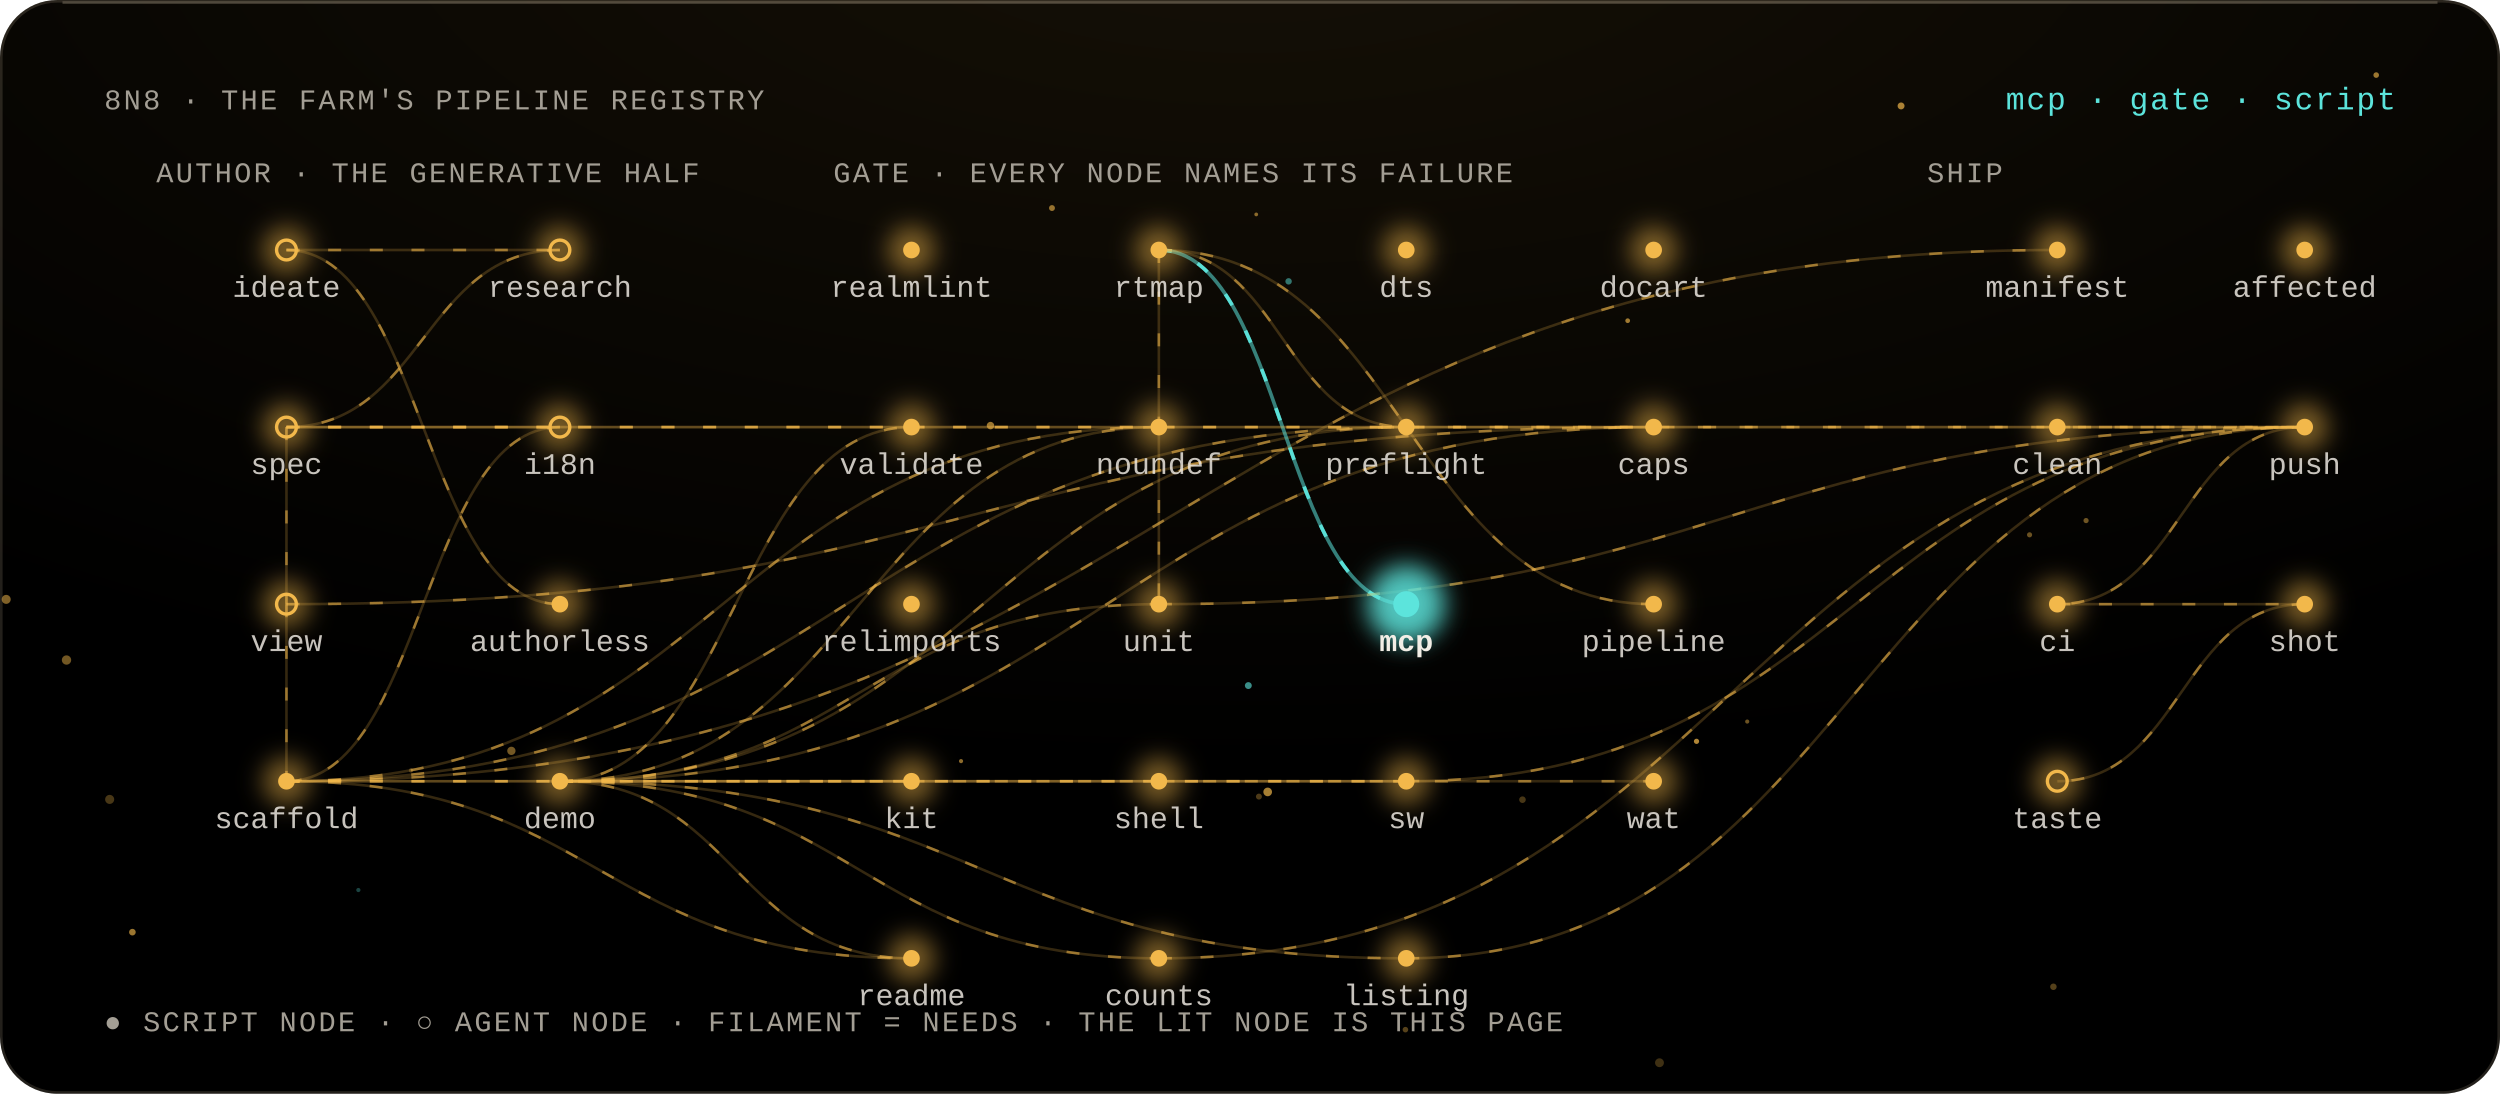
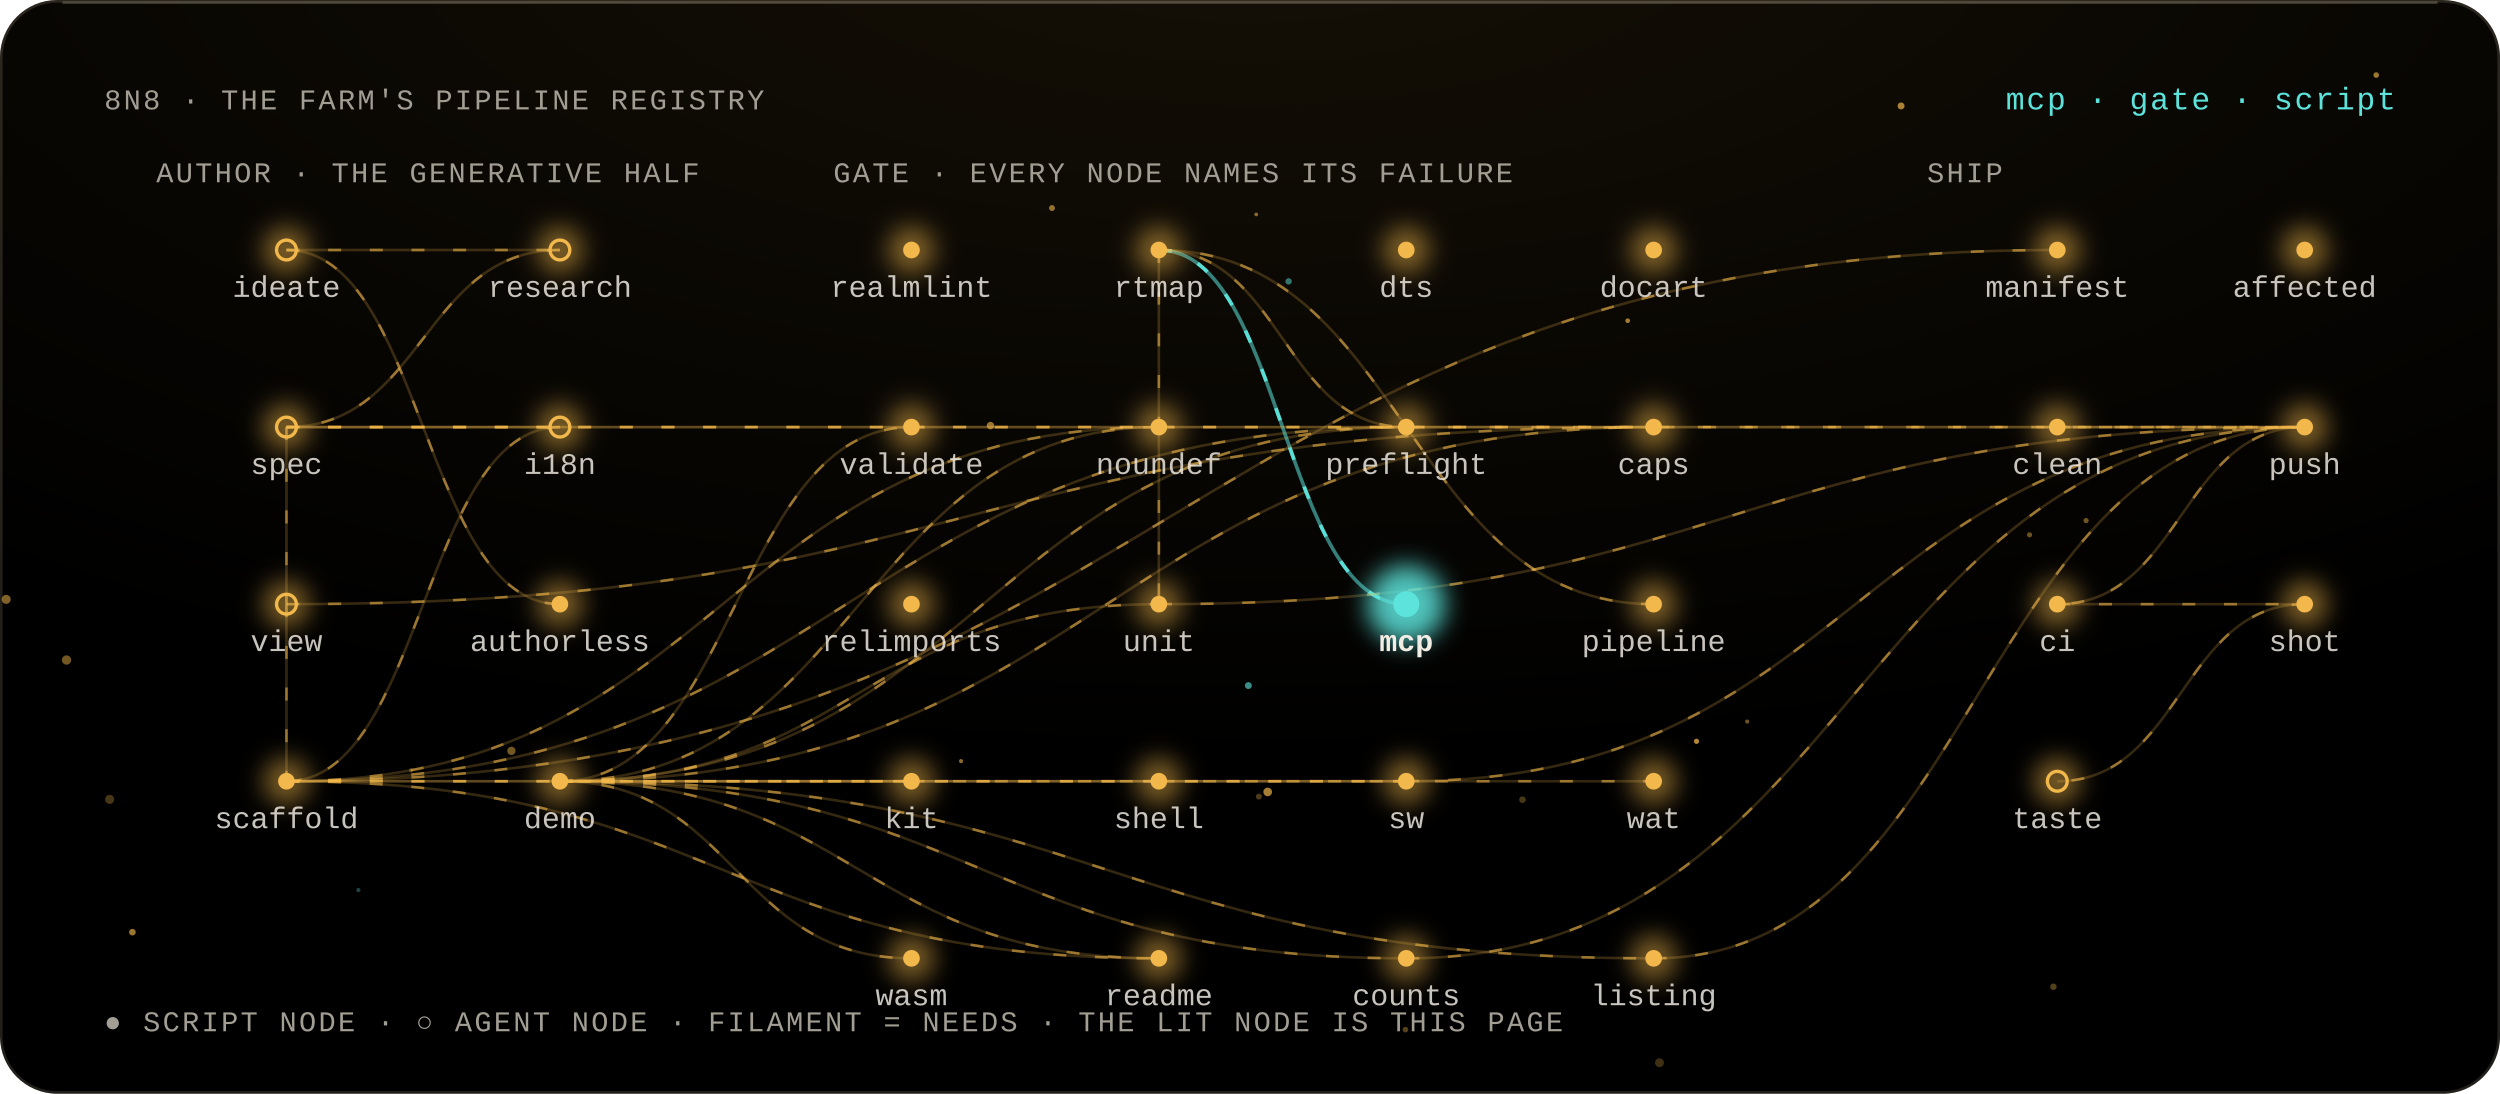
<svg xmlns="http://www.w3.org/2000/svg" viewBox="0 0 960 420" width="960" height="420" role="img" aria-labelledby="t">
  <style>
  text { font-family: 'Geist Mono', ui-monospace, 'Liberation Mono', Menlo, monospace; fill: #F2EEE6; }
  .m { fill: #A39E94; font-size: 11px; letter-spacing: .08em; }
  .l { font-size: 11.5px; }
  .h { font-size: 12px; fill: #5CE4DC; letter-spacing: .06em; }
  .flow { stroke-dasharray: 5 11; animation: flow 3s linear infinite; }
  @keyframes flow { to { stroke-dashoffset: -32; } }
  .breathe { animation: breathe 4.2s ease-in-out infinite; }
  @keyframes breathe { 50% { opacity: .38; } }
  .beat { animation: beat 2.6s ease-in-out infinite; transform-box: fill-box; transform-origin: center; }
  @keyframes beat { 50% { opacity: .55; transform: scale(1.35); } }
  .spin { transform-box: fill-box; transform-origin: center; animation: spin 48s linear infinite; }
  .spin-r { transform-box: fill-box; transform-origin: center; animation: spin 64s linear infinite reverse; }
  @keyframes spin { to { transform: rotate(360deg); } }
  @media (prefers-reduced-motion: reduce) { * { animation: none !important; } }
</style>
  <defs>
    <filter id="bloom" x="-80%" y="-80%" width="260%" height="260%">
      <feGaussianBlur stdDeviation="4.5" />
    </filter>
    <filter id="soft" x="-30%" y="-30%" width="160%" height="160%">
      <feGaussianBlur stdDeviation="1.4" />
    </filter>
    <radialGradient id="key" cx="50%" cy="-10%" r="80%">
      <stop offset="0" stop-color="#F2B84B" stop-opacity=".09" />
      <stop offset="1" stop-color="#F2B84B" stop-opacity="0" />
    </radialGradient>
    <linearGradient id="pair" x1="0" x2="1">
      <stop offset="0" stop-color="#F2B84B" />
      <stop offset="1" stop-color="#5CE4DC" />
    </linearGradient>
  </defs>
  <rect width="960" height="420" rx="22" fill="#000" />
  <rect width="960" height="420" rx="22" fill="url(#key)" />
  <rect x=".5" y=".5" width="959" height="419" rx="21.5" fill="none" stroke="rgba(255,232,196,.14)" />
  <path d="M 24 1 H 936" stroke="rgba(255,238,208,.22)" stroke-width="1" />
  <g>
    <circle cx="584.63" cy="307.08" r="1.27" fill="#F2B84B" opacity="0.3" class="breathe" style="animation-delay:-0.49s" />
    <circle cx="483.42" cy="305.89" r="1.15" fill="#F2B84B" opacity="0.32" class="breathe" style="animation-delay:-1.11s" />
    <circle cx="196.37" cy="288.33" r="1.59" fill="#F2B84B" opacity="0.48" class="breathe" style="animation-delay:-2.49s" />
    <circle cx="625.03" cy="123.15" r="0.91" fill="#F2B84B" opacity="0.65" class="breathe" style="animation-delay:-0.69s" />
    <circle cx="779.35" cy="205.37" r="0.99" fill="#F2B84B" opacity="0.43" class="breathe" style="animation-delay:-1.7s" />
    <circle cx="539.68" cy="395.39" r="1.07" fill="#F2B84B" opacity="0.36" class="breathe" style="animation-delay:-1.08s" />
    <circle cx="801.05" cy="199.9" r="1" fill="#F2B84B" opacity="0.45" class="breathe" style="animation-delay:-0.57s" />
    <circle cx="479.36" cy="263.26" r="1.33" fill="#5CE4DC" opacity="0.62" class="breathe" style="animation-delay:-0.44s" />
    <circle cx="788.51" cy="378.92" r="1.25" fill="#F2B84B" opacity="0.35" class="breathe" style="animation-delay:-1.42s" />
    <circle cx="486.79" cy="304.1" r="1.66" fill="#F2B84B" opacity="0.68" class="breathe" style="animation-delay:-3.8s" />
    <circle cx="912.46" cy="28.83" r="1.08" fill="#F2B84B" opacity="0.63" class="breathe" style="animation-delay:-1.6s" />
    <circle cx="157.83" cy="295.82" r="0.84" fill="#F2B84B" opacity="0.28" class="breathe" style="animation-delay:-3.97s" />
    <circle cx="137.61" cy="341.77" r="0.81" fill="#5CE4DC" opacity="0.3" class="breathe" style="animation-delay:-3.99s" />
    <circle cx="42.11" cy="306.97" r="1.74" fill="#F2B84B" opacity="0.3" class="breathe" style="animation-delay:-2.18s" />
    <circle cx="25.54" cy="253.45" r="1.79" fill="#F2B84B" opacity="0.47" class="breathe" style="animation-delay:-3.46s" />
    <circle cx="380.35" cy="163.43" r="1.44" fill="#F2B84B" opacity="0.63" class="breathe" style="animation-delay:-1.98s" />
    <circle cx="2.38" cy="230.16" r="1.73" fill="#F2B84B" opacity="0.53" class="breathe" style="animation-delay:-3.34s" />
    <circle cx="730.01" cy="40.68" r="1.34" fill="#F2B84B" opacity="0.69" class="breathe" style="animation-delay:-1.9s" />
    <circle cx="403.96" cy="79.89" r="1.14" fill="#F2B84B" opacity="0.6" class="breathe" style="animation-delay:-1.88s" />
    <circle cx="369.04" cy="292.27" r="0.8" fill="#F2B84B" opacity="0.58" class="breathe" style="animation-delay:-1.75s" />
    <circle cx="651.46" cy="284.67" r="1.01" fill="#F2B84B" opacity="0.73" class="breathe" style="animation-delay:-0.88s" />
    <circle cx="50.84" cy="357.95" r="1.28" fill="#F2B84B" opacity="0.64" class="breathe" style="animation-delay:-3.41s" />
    <circle cx="637.24" cy="408.09" r="1.7" fill="#F2B84B" opacity="0.26" class="breathe" style="animation-delay:-2.68s" />
    <circle cx="482.39" cy="82.34" r="0.73" fill="#F2B84B" opacity="0.55" class="breathe" style="animation-delay:-3.57s" />
    <circle cx="670.93" cy="277.08" r="0.8" fill="#F2B84B" opacity="0.45" class="breathe" style="animation-delay:-3.84s" />
    <circle cx="494.82" cy="108.04" r="1.24" fill="#5CE4DC" opacity="0.49" class="breathe" style="animation-delay:-3.8s" />
  </g>
  <text x="40" y="42" class="m" text-anchor="start">8N8 · THE FARM'S PIPELINE REGISTRY</text>
  <text x="920" y="42" class="h" text-anchor="end">mcp · gate · script</text>
  <text x="60" y="70" class="m" text-anchor="start">AUTHOR · THE GENERATIVE HALF</text>
  <text x="320" y="70" class="m" text-anchor="start">GATE · EVERY NODE NAMES ITS FAILURE</text>
  <text x="740" y="70" class="m" text-anchor="start">SHIP</text>
  <path d="M 110 96 C 162.5 96, 162.5 96, 215 96" fill="none" stroke="#F2B84B" stroke-opacity="0.22" stroke-width="1" />
  <path d="M 110 96 C 162.5 96, 162.5 96, 215 96" fill="none" stroke="#F2B84B" stroke-opacity="0.55" stroke-width="1" class="flow" />
  <path d="M 215 96 C 162.5 96, 162.5 164, 110 164" fill="none" stroke="#F2B84B" stroke-opacity="0.22" stroke-width="1" />
  <path d="M 215 96 C 162.5 96, 162.5 164, 110 164" fill="none" stroke="#F2B84B" stroke-opacity="0.55" stroke-width="1" class="flow" />
  <path d="M 110 164 C 162.5 164, 162.5 164, 215 164" fill="none" stroke="#F2B84B" stroke-opacity="0.22" stroke-width="1" />
  <path d="M 110 164 C 162.5 164, 162.5 164, 215 164" fill="none" stroke="#F2B84B" stroke-opacity="0.55" stroke-width="1" class="flow" />
  <path d="M 110 164 C 110 164, 110 232, 110 232" fill="none" stroke="#F2B84B" stroke-opacity="0.22" stroke-width="1" />
  <path d="M 110 164 C 110 164, 110 232, 110 232" fill="none" stroke="#F2B84B" stroke-opacity="0.55" stroke-width="1" class="flow" />
  <path d="M 110 96 C 162.5 96, 162.5 232, 215 232" fill="none" stroke="#F2B84B" stroke-opacity="0.22" stroke-width="1" />
  <path d="M 110 96 C 162.5 96, 162.5 232, 215 232" fill="none" stroke="#F2B84B" stroke-opacity="0.55" stroke-width="1" class="flow" />
  <path d="M 110 232 C 110 232, 110 300, 110 300" fill="none" stroke="#F2B84B" stroke-opacity="0.22" stroke-width="1" />
  <path d="M 110 232 C 110 232, 110 300, 110 300" fill="none" stroke="#F2B84B" stroke-opacity="0.55" stroke-width="1" class="flow" />
  <path d="M 215 164 C 162.5 164, 162.5 300, 110 300" fill="none" stroke="#F2B84B" stroke-opacity="0.22" stroke-width="1" />
  <path d="M 215 164 C 162.5 164, 162.5 300, 110 300" fill="none" stroke="#F2B84B" stroke-opacity="0.55" stroke-width="1" class="flow" />
  <path d="M 110 164 C 230 164, 230 164, 350 164" fill="none" stroke="#F2B84B" stroke-opacity="0.22" stroke-width="1" />
  <path d="M 110 164 C 230 164, 230 164, 350 164" fill="none" stroke="#F2B84B" stroke-opacity="0.55" stroke-width="1" class="flow" />
  <path d="M 215 300 C 282.5 300, 282.5 164, 350 164" fill="none" stroke="#F2B84B" stroke-opacity="0.22" stroke-width="1" />
  <path d="M 215 300 C 282.5 300, 282.5 164, 350 164" fill="none" stroke="#F2B84B" stroke-opacity="0.55" stroke-width="1" class="flow" />
  <path d="M 110 300 C 277.5 300, 277.5 164, 445 164" fill="none" stroke="#F2B84B" stroke-opacity="0.22" stroke-width="1" />
  <path d="M 110 300 C 277.5 300, 277.5 164, 445 164" fill="none" stroke="#F2B84B" stroke-opacity="0.55" stroke-width="1" class="flow" />
  <path d="M 215 300 C 330 300, 330 164, 445 164" fill="none" stroke="#F2B84B" stroke-opacity="0.22" stroke-width="1" />
  <path d="M 215 300 C 330 300, 330 164, 445 164" fill="none" stroke="#F2B84B" stroke-opacity="0.55" stroke-width="1" class="flow" />
  <path d="M 110 300 C 325 300, 325 164, 540 164" fill="none" stroke="#F2B84B" stroke-opacity="0.22" stroke-width="1" />
  <path d="M 110 300 C 325 300, 325 164, 540 164" fill="none" stroke="#F2B84B" stroke-opacity="0.55" stroke-width="1" class="flow" />
  <path d="M 215 300 C 377.5 300, 377.5 164, 540 164" fill="none" stroke="#F2B84B" stroke-opacity="0.22" stroke-width="1" />
  <path d="M 215 300 C 377.5 300, 377.5 164, 540 164" fill="none" stroke="#F2B84B" stroke-opacity="0.55" stroke-width="1" class="flow" />
  <path d="M 445 96 C 492.5 96, 492.5 164, 540 164" fill="none" stroke="#F2B84B" stroke-opacity="0.22" stroke-width="1" />
  <path d="M 445 96 C 492.5 96, 492.5 164, 540 164" fill="none" stroke="#F2B84B" stroke-opacity="0.55" stroke-width="1" class="flow" />
  <path d="M 110 164 C 372.5 164, 372.5 164, 635 164" fill="none" stroke="#F2B84B" stroke-opacity="0.22" stroke-width="1" />
  <path d="M 110 164 C 372.5 164, 372.5 164, 635 164" fill="none" stroke="#F2B84B" stroke-opacity="0.55" stroke-width="1" class="flow" />
  <path d="M 110 232 C 372.5 232, 372.5 164, 635 164" fill="none" stroke="#F2B84B" stroke-opacity="0.22" stroke-width="1" />
  <path d="M 110 232 C 372.5 232, 372.5 164, 635 164" fill="none" stroke="#F2B84B" stroke-opacity="0.55" stroke-width="1" class="flow" />
  <path d="M 215 300 C 425 300, 425 164, 635 164" fill="none" stroke="#F2B84B" stroke-opacity="0.22" stroke-width="1" />
  <path d="M 215 300 C 425 300, 425 164, 635 164" fill="none" stroke="#F2B84B" stroke-opacity="0.55" stroke-width="1" class="flow" />
  <path d="M 215 300 C 330 300, 330 232, 445 232" fill="none" stroke="#F2B84B" stroke-opacity="0.22" stroke-width="1" />
  <path d="M 215 300 C 330 300, 330 232, 445 232" fill="none" stroke="#F2B84B" stroke-opacity="0.55" stroke-width="1" class="flow" />
  <path d="M 445 96 C 445 96, 445 232, 445 232" fill="none" stroke="#F2B84B" stroke-opacity="0.22" stroke-width="1" />
  <path d="M 445 96 C 445 96, 445 232, 445 232" fill="none" stroke="#F2B84B" stroke-opacity="0.55" stroke-width="1" class="flow" />
  <path d="M 445 96 C 492.5 96, 492.5 232, 540 232" fill="none" stroke="#5CE4DC" stroke-opacity="0.55" stroke-width="1.4" />
  <path d="M 445 96 C 492.5 96, 492.5 232, 540 232" fill="none" stroke="#5CE4DC" stroke-opacity="0.95" stroke-width="1.4" class="flow" />
  <path d="M 445 96 C 540 96, 540 232, 635 232" fill="none" stroke="#F2B84B" stroke-opacity="0.22" stroke-width="1" />
  <path d="M 445 96 C 540 96, 540 232, 635 232" fill="none" stroke="#F2B84B" stroke-opacity="0.55" stroke-width="1" class="flow" />
  <path d="M 110 300 C 230 300, 230 300, 350 300" fill="none" stroke="#F2B84B" stroke-opacity="0.22" stroke-width="1" />
  <path d="M 110 300 C 230 300, 230 300, 350 300" fill="none" stroke="#F2B84B" stroke-opacity="0.55" stroke-width="1" class="flow" />
  <path d="M 110 300 C 325 300, 325 300, 540 300" fill="none" stroke="#F2B84B" stroke-opacity="0.22" stroke-width="1" />
  <path d="M 110 300 C 325 300, 325 300, 540 300" fill="none" stroke="#F2B84B" stroke-opacity="0.55" stroke-width="1" class="flow" />
  <path d="M 215 300 C 377.5 300, 377.5 300, 540 300" fill="none" stroke="#F2B84B" stroke-opacity="0.22" stroke-width="1" />
  <path d="M 215 300 C 377.5 300, 377.5 300, 540 300" fill="none" stroke="#F2B84B" stroke-opacity="0.55" stroke-width="1" class="flow" />
  <path d="M 215 300 C 425 300, 425 300, 635 300" fill="none" stroke="#F2B84B" stroke-opacity="0.22" stroke-width="1" />
  <path d="M 215 300 C 425 300, 425 300, 635 300" fill="none" stroke="#F2B84B" stroke-opacity="0.55" stroke-width="1" class="flow" />
-   <path d="M 110 300 C 230 300, 230 368, 350 368" fill="none" stroke="#F2B84B" stroke-opacity="0.22" stroke-width="1" />
-   <path d="M 110 300 C 230 300, 230 368, 350 368" fill="none" stroke="#F2B84B" stroke-opacity="0.55" stroke-width="1" class="flow" />
  <path d="M 215 300 C 282.5 300, 282.5 368, 350 368" fill="none" stroke="#F2B84B" stroke-opacity="0.22" stroke-width="1" />
  <path d="M 215 300 C 282.5 300, 282.5 368, 350 368" fill="none" stroke="#F2B84B" stroke-opacity="0.55" stroke-width="1" class="flow" />
+   <path d="M 110 300 C 277.5 300, 277.5 368, 445 368" fill="none" stroke="#F2B84B" stroke-opacity="0.22" stroke-width="1" />
+   <path d="M 110 300 C 277.5 300, 277.5 368, 445 368" fill="none" stroke="#F2B84B" stroke-opacity="0.55" stroke-width="1" class="flow" />
  <path d="M 215 300 C 330 300, 330 368, 445 368" fill="none" stroke="#F2B84B" stroke-opacity="0.22" stroke-width="1" />
  <path d="M 215 300 C 330 300, 330 368, 445 368" fill="none" stroke="#F2B84B" stroke-opacity="0.55" stroke-width="1" class="flow" />
  <path d="M 215 300 C 377.5 300, 377.5 368, 540 368" fill="none" stroke="#F2B84B" stroke-opacity="0.22" stroke-width="1" />
  <path d="M 215 300 C 377.5 300, 377.5 368, 540 368" fill="none" stroke="#F2B84B" stroke-opacity="0.55" stroke-width="1" class="flow" />
+   <path d="M 215 300 C 425 300, 425 368, 635 368" fill="none" stroke="#F2B84B" stroke-opacity="0.22" stroke-width="1" />
+   <path d="M 215 300 C 425 300, 425 368, 635 368" fill="none" stroke="#F2B84B" stroke-opacity="0.55" stroke-width="1" class="flow" />
  <path d="M 110 300 C 450 300, 450 96, 790 96" fill="none" stroke="#F2B84B" stroke-opacity="0.22" stroke-width="1" />
  <path d="M 110 300 C 450 300, 450 96, 790 96" fill="none" stroke="#F2B84B" stroke-opacity="0.55" stroke-width="1" class="flow" />
  <path d="M 350 164 C 617.5 164, 617.5 164, 885 164" fill="none" stroke="#F2B84B" stroke-opacity="0.22" stroke-width="1" />
  <path d="M 350 164 C 617.5 164, 617.5 164, 885 164" fill="none" stroke="#F2B84B" stroke-opacity="0.55" stroke-width="1" class="flow" />
  <path d="M 540 164 C 712.5 164, 712.5 164, 885 164" fill="none" stroke="#F2B84B" stroke-opacity="0.22" stroke-width="1" />
  <path d="M 540 164 C 712.5 164, 712.5 164, 885 164" fill="none" stroke="#F2B84B" stroke-opacity="0.55" stroke-width="1" class="flow" />
  <path d="M 445 232 C 665 232, 665 164, 885 164" fill="none" stroke="#F2B84B" stroke-opacity="0.22" stroke-width="1" />
  <path d="M 445 232 C 665 232, 665 164, 885 164" fill="none" stroke="#F2B84B" stroke-opacity="0.55" stroke-width="1" class="flow" />
  <path d="M 540 300 C 712.5 300, 712.5 164, 885 164" fill="none" stroke="#F2B84B" stroke-opacity="0.22" stroke-width="1" />
  <path d="M 540 300 C 712.5 300, 712.5 164, 885 164" fill="none" stroke="#F2B84B" stroke-opacity="0.55" stroke-width="1" class="flow" />
-   <path d="M 445 368 C 665 368, 665 164, 885 164" fill="none" stroke="#F2B84B" stroke-opacity="0.22" stroke-width="1" />
-   <path d="M 445 368 C 665 368, 665 164, 885 164" fill="none" stroke="#F2B84B" stroke-opacity="0.55" stroke-width="1" class="flow" />
  <path d="M 540 368 C 712.5 368, 712.5 164, 885 164" fill="none" stroke="#F2B84B" stroke-opacity="0.22" stroke-width="1" />
  <path d="M 540 368 C 712.5 368, 712.5 164, 885 164" fill="none" stroke="#F2B84B" stroke-opacity="0.55" stroke-width="1" class="flow" />
+   <path d="M 635 368 C 760 368, 760 164, 885 164" fill="none" stroke="#F2B84B" stroke-opacity="0.22" stroke-width="1" />
+   <path d="M 635 368 C 760 368, 760 164, 885 164" fill="none" stroke="#F2B84B" stroke-opacity="0.55" stroke-width="1" class="flow" />
  <path d="M 790 164 C 837.5 164, 837.5 164, 885 164" fill="none" stroke="#F2B84B" stroke-opacity="0.22" stroke-width="1" />
  <path d="M 790 164 C 837.5 164, 837.5 164, 885 164" fill="none" stroke="#F2B84B" stroke-opacity="0.55" stroke-width="1" class="flow" />
  <path d="M 885 164 C 837.5 164, 837.5 232, 790 232" fill="none" stroke="#F2B84B" stroke-opacity="0.22" stroke-width="1" />
  <path d="M 885 164 C 837.5 164, 837.5 232, 790 232" fill="none" stroke="#F2B84B" stroke-opacity="0.55" stroke-width="1" class="flow" />
  <path d="M 790 232 C 837.5 232, 837.5 232, 885 232" fill="none" stroke="#F2B84B" stroke-opacity="0.22" stroke-width="1" />
  <path d="M 790 232 C 837.5 232, 837.5 232, 885 232" fill="none" stroke="#F2B84B" stroke-opacity="0.55" stroke-width="1" class="flow" />
  <path d="M 885 232 C 837.5 232, 837.5 300, 790 300" fill="none" stroke="#F2B84B" stroke-opacity="0.22" stroke-width="1" />
  <path d="M 885 232 C 837.5 232, 837.5 300, 790 300" fill="none" stroke="#F2B84B" stroke-opacity="0.55" stroke-width="1" class="flow" />
  <g>
    <circle cx="110" cy="96" r="9" fill="#F2B84B" opacity="0.5" filter="url(#bloom)" class="breathe" style="animation-delay:-1.73s" />
    <circle cx="110" cy="96" r="3.8" fill="none" stroke="#F2B84B" stroke-width="1.3" />
  </g>
  <text x="110" y="114" class="l" text-anchor="middle" fill="#F2EEE6" fill-opacity=".82">ideate</text>
  <g>
    <circle cx="215" cy="96" r="9" fill="#F2B84B" opacity="0.5" filter="url(#bloom)" class="breathe" style="animation-delay:-2.06s" />
    <circle cx="215" cy="96" r="3.8" fill="none" stroke="#F2B84B" stroke-width="1.3" />
  </g>
  <text x="215" y="114" class="l" text-anchor="middle" fill="#F2EEE6" fill-opacity=".82">research</text>
  <g>
    <circle cx="110" cy="164" r="9" fill="#F2B84B" opacity="0.5" filter="url(#bloom)" class="breathe" style="animation-delay:-2.44s" />
    <circle cx="110" cy="164" r="3.8" fill="none" stroke="#F2B84B" stroke-width="1.3" />
  </g>
  <text x="110" y="182" class="l" text-anchor="middle" fill="#F2EEE6" fill-opacity=".82">spec</text>
  <g>
    <circle cx="215" cy="164" r="9" fill="#F2B84B" opacity="0.5" filter="url(#bloom)" class="breathe" style="animation-delay:-2.92s" />
    <circle cx="215" cy="164" r="3.8" fill="none" stroke="#F2B84B" stroke-width="1.3" />
  </g>
  <text x="215" y="182" class="l" text-anchor="middle" fill="#F2EEE6" fill-opacity=".82">i18n</text>
  <g>
    <circle cx="110" cy="232" r="9" fill="#F2B84B" opacity="0.5" filter="url(#bloom)" class="breathe" style="animation-delay:-0.39s" />
    <circle cx="110" cy="232" r="3.8" fill="none" stroke="#F2B84B" stroke-width="1.3" />
  </g>
  <text x="110" y="250" class="l" text-anchor="middle" fill="#F2EEE6" fill-opacity=".82">view</text>
  <g>
    <circle cx="215" cy="232" r="9" fill="#F2B84B" opacity="0.5" filter="url(#bloom)" class="breathe" style="animation-delay:-0.46s" />
    <circle cx="215" cy="232" r="3.2" fill="#F2B84B" />
  </g>
  <text x="215" y="250" class="l" text-anchor="middle" fill="#F2EEE6" fill-opacity=".82">authorless</text>
  <g>
    <circle cx="110" cy="300" r="9" fill="#F2B84B" opacity="0.5" filter="url(#bloom)" class="breathe" style="animation-delay:-1.38s" />
    <circle cx="110" cy="300" r="3.2" fill="#F2B84B" />
  </g>
  <text x="110" y="318" class="l" text-anchor="middle" fill="#F2EEE6" fill-opacity=".82">scaffold</text>
  <g>
    <circle cx="215" cy="300" r="9" fill="#F2B84B" opacity="0.5" filter="url(#bloom)" class="breathe" style="animation-delay:-1.62s" />
    <circle cx="215" cy="300" r="3.2" fill="#F2B84B" />
  </g>
  <text x="215" y="318" class="l" text-anchor="middle" fill="#F2EEE6" fill-opacity=".82">demo</text>
  <g>
    <circle cx="350" cy="96" r="9" fill="#F2B84B" opacity="0.5" filter="url(#bloom)" class="breathe" style="animation-delay:-2.01s" />
    <circle cx="350" cy="96" r="3.2" fill="#F2B84B" />
  </g>
  <text x="350" y="114" class="l" text-anchor="middle" fill="#F2EEE6" fill-opacity=".82">realmlint</text>
  <g>
    <circle cx="445" cy="96" r="9" fill="#F2B84B" opacity="0.5" filter="url(#bloom)" class="breathe" style="animation-delay:-2.91s" />
    <circle cx="445" cy="96" r="3.2" fill="#F2B84B" />
  </g>
  <text x="445" y="114" class="l" text-anchor="middle" fill="#F2EEE6" fill-opacity=".82">rtmap</text>
  <g>
    <circle cx="540" cy="96" r="9" fill="#F2B84B" opacity="0.5" filter="url(#bloom)" class="breathe" style="animation-delay:-0.53s" />
    <circle cx="540" cy="96" r="3.2" fill="#F2B84B" />
  </g>
  <text x="540" y="114" class="l" text-anchor="middle" fill="#F2EEE6" fill-opacity=".82">dts</text>
  <g>
    <circle cx="635" cy="96" r="9" fill="#F2B84B" opacity="0.5" filter="url(#bloom)" class="breathe" style="animation-delay:-1.05s" />
    <circle cx="635" cy="96" r="3.2" fill="#F2B84B" />
  </g>
  <text x="635" y="114" class="l" text-anchor="middle" fill="#F2EEE6" fill-opacity=".82">docart</text>
  <g>
    <circle cx="350" cy="164" r="9" fill="#F2B84B" opacity="0.5" filter="url(#bloom)" class="breathe" style="animation-delay:-3s" />
    <circle cx="350" cy="164" r="3.2" fill="#F2B84B" />
  </g>
  <text x="350" y="182" class="l" text-anchor="middle" fill="#F2EEE6" fill-opacity=".82">validate</text>
  <g>
    <circle cx="445" cy="164" r="9" fill="#F2B84B" opacity="0.5" filter="url(#bloom)" class="breathe" style="animation-delay:-3.25s" />
    <circle cx="445" cy="164" r="3.2" fill="#F2B84B" />
  </g>
  <text x="445" y="182" class="l" text-anchor="middle" fill="#F2EEE6" fill-opacity=".82">noundef</text>
  <g>
    <circle cx="540" cy="164" r="9" fill="#F2B84B" opacity="0.5" filter="url(#bloom)" class="breathe" style="animation-delay:-0.82s" />
    <circle cx="540" cy="164" r="3.2" fill="#F2B84B" />
  </g>
  <text x="540" y="182" class="l" text-anchor="middle" fill="#F2EEE6" fill-opacity=".82">preflight</text>
  <g>
    <circle cx="635" cy="164" r="9" fill="#F2B84B" opacity="0.5" filter="url(#bloom)" class="breathe" style="animation-delay:-2.75s" />
    <circle cx="635" cy="164" r="3.2" fill="#F2B84B" />
  </g>
  <text x="635" y="182" class="l" text-anchor="middle" fill="#F2EEE6" fill-opacity=".82">caps</text>
  <g>
    <circle cx="350" cy="232" r="9" fill="#F2B84B" opacity="0.5" filter="url(#bloom)" class="breathe" style="animation-delay:-1.86s" />
    <circle cx="350" cy="232" r="3.2" fill="#F2B84B" />
  </g>
  <text x="350" y="250" class="l" text-anchor="middle" fill="#F2EEE6" fill-opacity=".82">relimports</text>
  <g>
    <circle cx="445" cy="232" r="9" fill="#F2B84B" opacity="0.5" filter="url(#bloom)" class="breathe" style="animation-delay:-2.38s" />
    <circle cx="445" cy="232" r="3.2" fill="#F2B84B" />
  </g>
  <text x="445" y="250" class="l" text-anchor="middle" fill="#F2EEE6" fill-opacity=".82">unit</text>
  <g>
    <circle cx="540" cy="232" r="15" fill="#5CE4DC" opacity="0.85" filter="url(#bloom)" class="beat" style="animation-delay:-1s" />
    <circle cx="540" cy="232" r="5" fill="#5CE4DC" />
  </g>
  <text x="540" y="250" class="l" text-anchor="middle" fill="#5CE4DC" font-weight="700">mcp</text>
  <g>
    <circle cx="635" cy="232" r="9" fill="#F2B84B" opacity="0.5" filter="url(#bloom)" class="breathe" style="animation-delay:-0.75s" />
    <circle cx="635" cy="232" r="3.2" fill="#F2B84B" />
  </g>
  <text x="635" y="250" class="l" text-anchor="middle" fill="#F2EEE6" fill-opacity=".82">pipeline</text>
  <g>
    <circle cx="350" cy="300" r="9" fill="#F2B84B" opacity="0.5" filter="url(#bloom)" class="breathe" style="animation-delay:-2.6s" />
    <circle cx="350" cy="300" r="3.2" fill="#F2B84B" />
  </g>
  <text x="350" y="318" class="l" text-anchor="middle" fill="#F2EEE6" fill-opacity=".82">kit</text>
  <g>
    <circle cx="445" cy="300" r="9" fill="#F2B84B" opacity="0.5" filter="url(#bloom)" class="breathe" style="animation-delay:-1.17s" />
    <circle cx="445" cy="300" r="3.2" fill="#F2B84B" />
  </g>
  <text x="445" y="318" class="l" text-anchor="middle" fill="#F2EEE6" fill-opacity=".82">shell</text>
  <g>
    <circle cx="540" cy="300" r="9" fill="#F2B84B" opacity="0.5" filter="url(#bloom)" class="breathe" style="animation-delay:-3.19s" />
    <circle cx="540" cy="300" r="3.2" fill="#F2B84B" />
  </g>
  <text x="540" y="318" class="l" text-anchor="middle" fill="#F2EEE6" fill-opacity=".82">sw</text>
  <g>
    <circle cx="635" cy="300" r="9" fill="#F2B84B" opacity="0.5" filter="url(#bloom)" class="breathe" style="animation-delay:-0.66s" />
    <circle cx="635" cy="300" r="3.2" fill="#F2B84B" />
  </g>
  <text x="635" y="318" class="l" text-anchor="middle" fill="#F2EEE6" fill-opacity=".82">wat</text>
  <g>
    <circle cx="350" cy="368" r="9" fill="#F2B84B" opacity="0.5" filter="url(#bloom)" class="breathe" style="animation-delay:-2.8s" />
    <circle cx="350" cy="368" r="3.2" fill="#F2B84B" />
  </g>
-   <text x="350" y="386" class="l" text-anchor="middle" fill="#F2EEE6" fill-opacity=".82">readme</text>
+   <text x="350" y="386" class="l" text-anchor="middle" fill="#F2EEE6" fill-opacity=".82">wasm</text>
  <g>
    <circle cx="445" cy="368" r="9" fill="#F2B84B" opacity="0.5" filter="url(#bloom)" class="breathe" style="animation-delay:-1.05s" />
    <circle cx="445" cy="368" r="3.2" fill="#F2B84B" />
  </g>
-   <text x="445" y="386" class="l" text-anchor="middle" fill="#F2EEE6" fill-opacity=".82">counts</text>
+   <text x="445" y="386" class="l" text-anchor="middle" fill="#F2EEE6" fill-opacity=".82">readme</text>
  <g>
    <circle cx="540" cy="368" r="9" fill="#F2B84B" opacity="0.5" filter="url(#bloom)" class="breathe" style="animation-delay:-3.25s" />
    <circle cx="540" cy="368" r="3.2" fill="#F2B84B" />
  </g>
-   <text x="540" y="386" class="l" text-anchor="middle" fill="#F2EEE6" fill-opacity=".82">listing</text>
-   <g>
-     <circle cx="790" cy="96" r="9" fill="#F2B84B" opacity="0.5" filter="url(#bloom)" class="breathe" style="animation-delay:-1.96s" />
+   <text x="540" y="386" class="l" text-anchor="middle" fill="#F2EEE6" fill-opacity=".82">counts</text>
+   <g>
+     <circle cx="635" cy="368" r="9" fill="#F2B84B" opacity="0.5" filter="url(#bloom)" class="breathe" style="animation-delay:-1.96s" />
+     <circle cx="635" cy="368" r="3.2" fill="#F2B84B" />
+   </g>
+   <text x="635" y="386" class="l" text-anchor="middle" fill="#F2EEE6" fill-opacity=".82">listing</text>
+   <g>
+     <circle cx="790" cy="96" r="9" fill="#F2B84B" opacity="0.5" filter="url(#bloom)" class="breathe" style="animation-delay:-1.41s" />
    <circle cx="790" cy="96" r="3.2" fill="#F2B84B" />
  </g>
  <text x="790" y="114" class="l" text-anchor="middle" fill="#F2EEE6" fill-opacity=".82">manifest</text>
  <g>
-     <circle cx="885" cy="96" r="9" fill="#F2B84B" opacity="0.5" filter="url(#bloom)" class="breathe" style="animation-delay:-1.41s" />
+     <circle cx="885" cy="96" r="9" fill="#F2B84B" opacity="0.5" filter="url(#bloom)" class="breathe" style="animation-delay:-1.62s" />
    <circle cx="885" cy="96" r="3.2" fill="#F2B84B" />
  </g>
  <text x="885" y="114" class="l" text-anchor="middle" fill="#F2EEE6" fill-opacity=".82">affected</text>
  <g>
-     <circle cx="790" cy="164" r="9" fill="#F2B84B" opacity="0.5" filter="url(#bloom)" class="breathe" style="animation-delay:-1.62s" />
+     <circle cx="790" cy="164" r="9" fill="#F2B84B" opacity="0.5" filter="url(#bloom)" class="breathe" style="animation-delay:-2.01s" />
    <circle cx="790" cy="164" r="3.2" fill="#F2B84B" />
  </g>
  <text x="790" y="182" class="l" text-anchor="middle" fill="#F2EEE6" fill-opacity=".82">clean</text>
  <g>
-     <circle cx="885" cy="164" r="9" fill="#F2B84B" opacity="0.5" filter="url(#bloom)" class="breathe" style="animation-delay:-2.01s" />
+     <circle cx="885" cy="164" r="9" fill="#F2B84B" opacity="0.5" filter="url(#bloom)" class="breathe" style="animation-delay:-1.35s" />
    <circle cx="885" cy="164" r="3.2" fill="#F2B84B" />
  </g>
  <text x="885" y="182" class="l" text-anchor="middle" fill="#F2EEE6" fill-opacity=".82">push</text>
  <g>
-     <circle cx="790" cy="232" r="9" fill="#F2B84B" opacity="0.5" filter="url(#bloom)" class="breathe" style="animation-delay:-1.35s" />
+     <circle cx="790" cy="232" r="9" fill="#F2B84B" opacity="0.5" filter="url(#bloom)" class="breathe" style="animation-delay:-2.25s" />
    <circle cx="790" cy="232" r="3.2" fill="#F2B84B" />
  </g>
  <text x="790" y="250" class="l" text-anchor="middle" fill="#F2EEE6" fill-opacity=".82">ci</text>
  <g>
-     <circle cx="885" cy="232" r="9" fill="#F2B84B" opacity="0.5" filter="url(#bloom)" class="breathe" style="animation-delay:-2.25s" />
+     <circle cx="885" cy="232" r="9" fill="#F2B84B" opacity="0.5" filter="url(#bloom)" class="breathe" style="animation-delay:-3.77s" />
    <circle cx="885" cy="232" r="3.2" fill="#F2B84B" />
  </g>
  <text x="885" y="250" class="l" text-anchor="middle" fill="#F2EEE6" fill-opacity=".82">shot</text>
  <g>
-     <circle cx="790" cy="300" r="9" fill="#F2B84B" opacity="0.5" filter="url(#bloom)" class="breathe" style="animation-delay:-3.77s" />
+     <circle cx="790" cy="300" r="9" fill="#F2B84B" opacity="0.5" filter="url(#bloom)" class="breathe" style="animation-delay:-0.86s" />
    <circle cx="790" cy="300" r="3.8" fill="none" stroke="#F2B84B" stroke-width="1.3" />
  </g>
  <text x="790" y="318" class="l" text-anchor="middle" fill="#F2EEE6" fill-opacity=".82">taste</text>
  <text x="40" y="396" class="m" text-anchor="start">● SCRIPT NODE  ·  ○ AGENT NODE  ·  FILAMENT = NEEDS  ·  THE LIT NODE IS THIS PAGE</text>
</svg>
